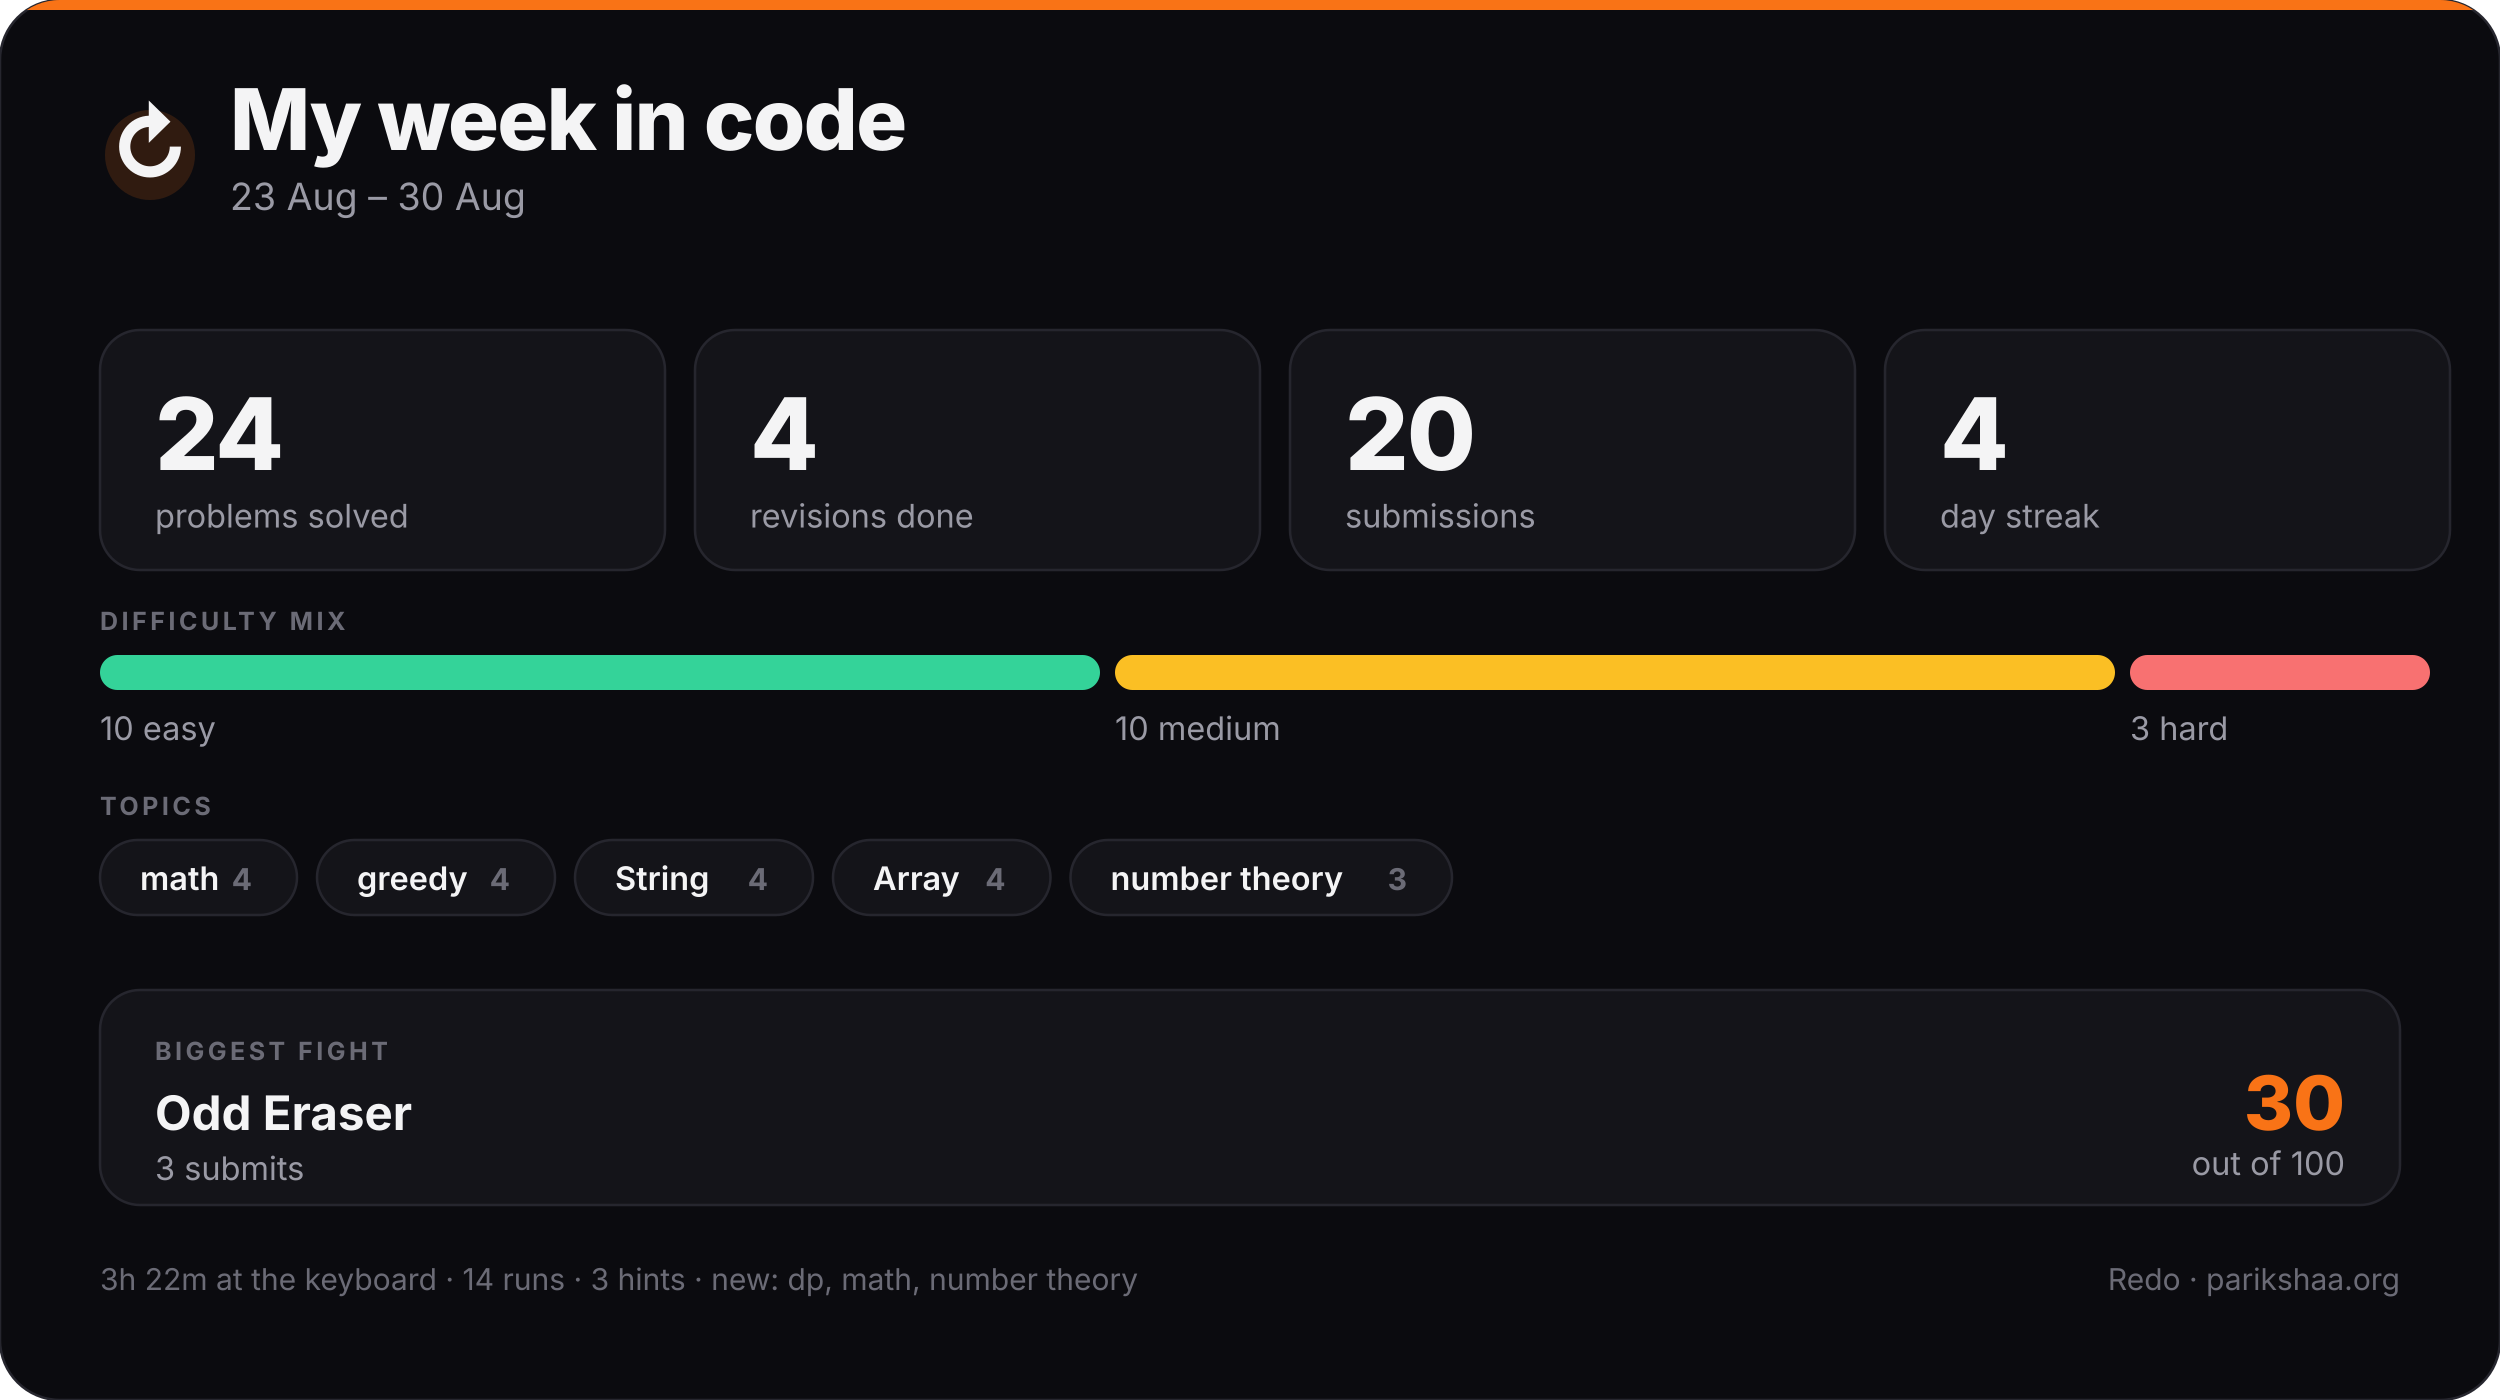
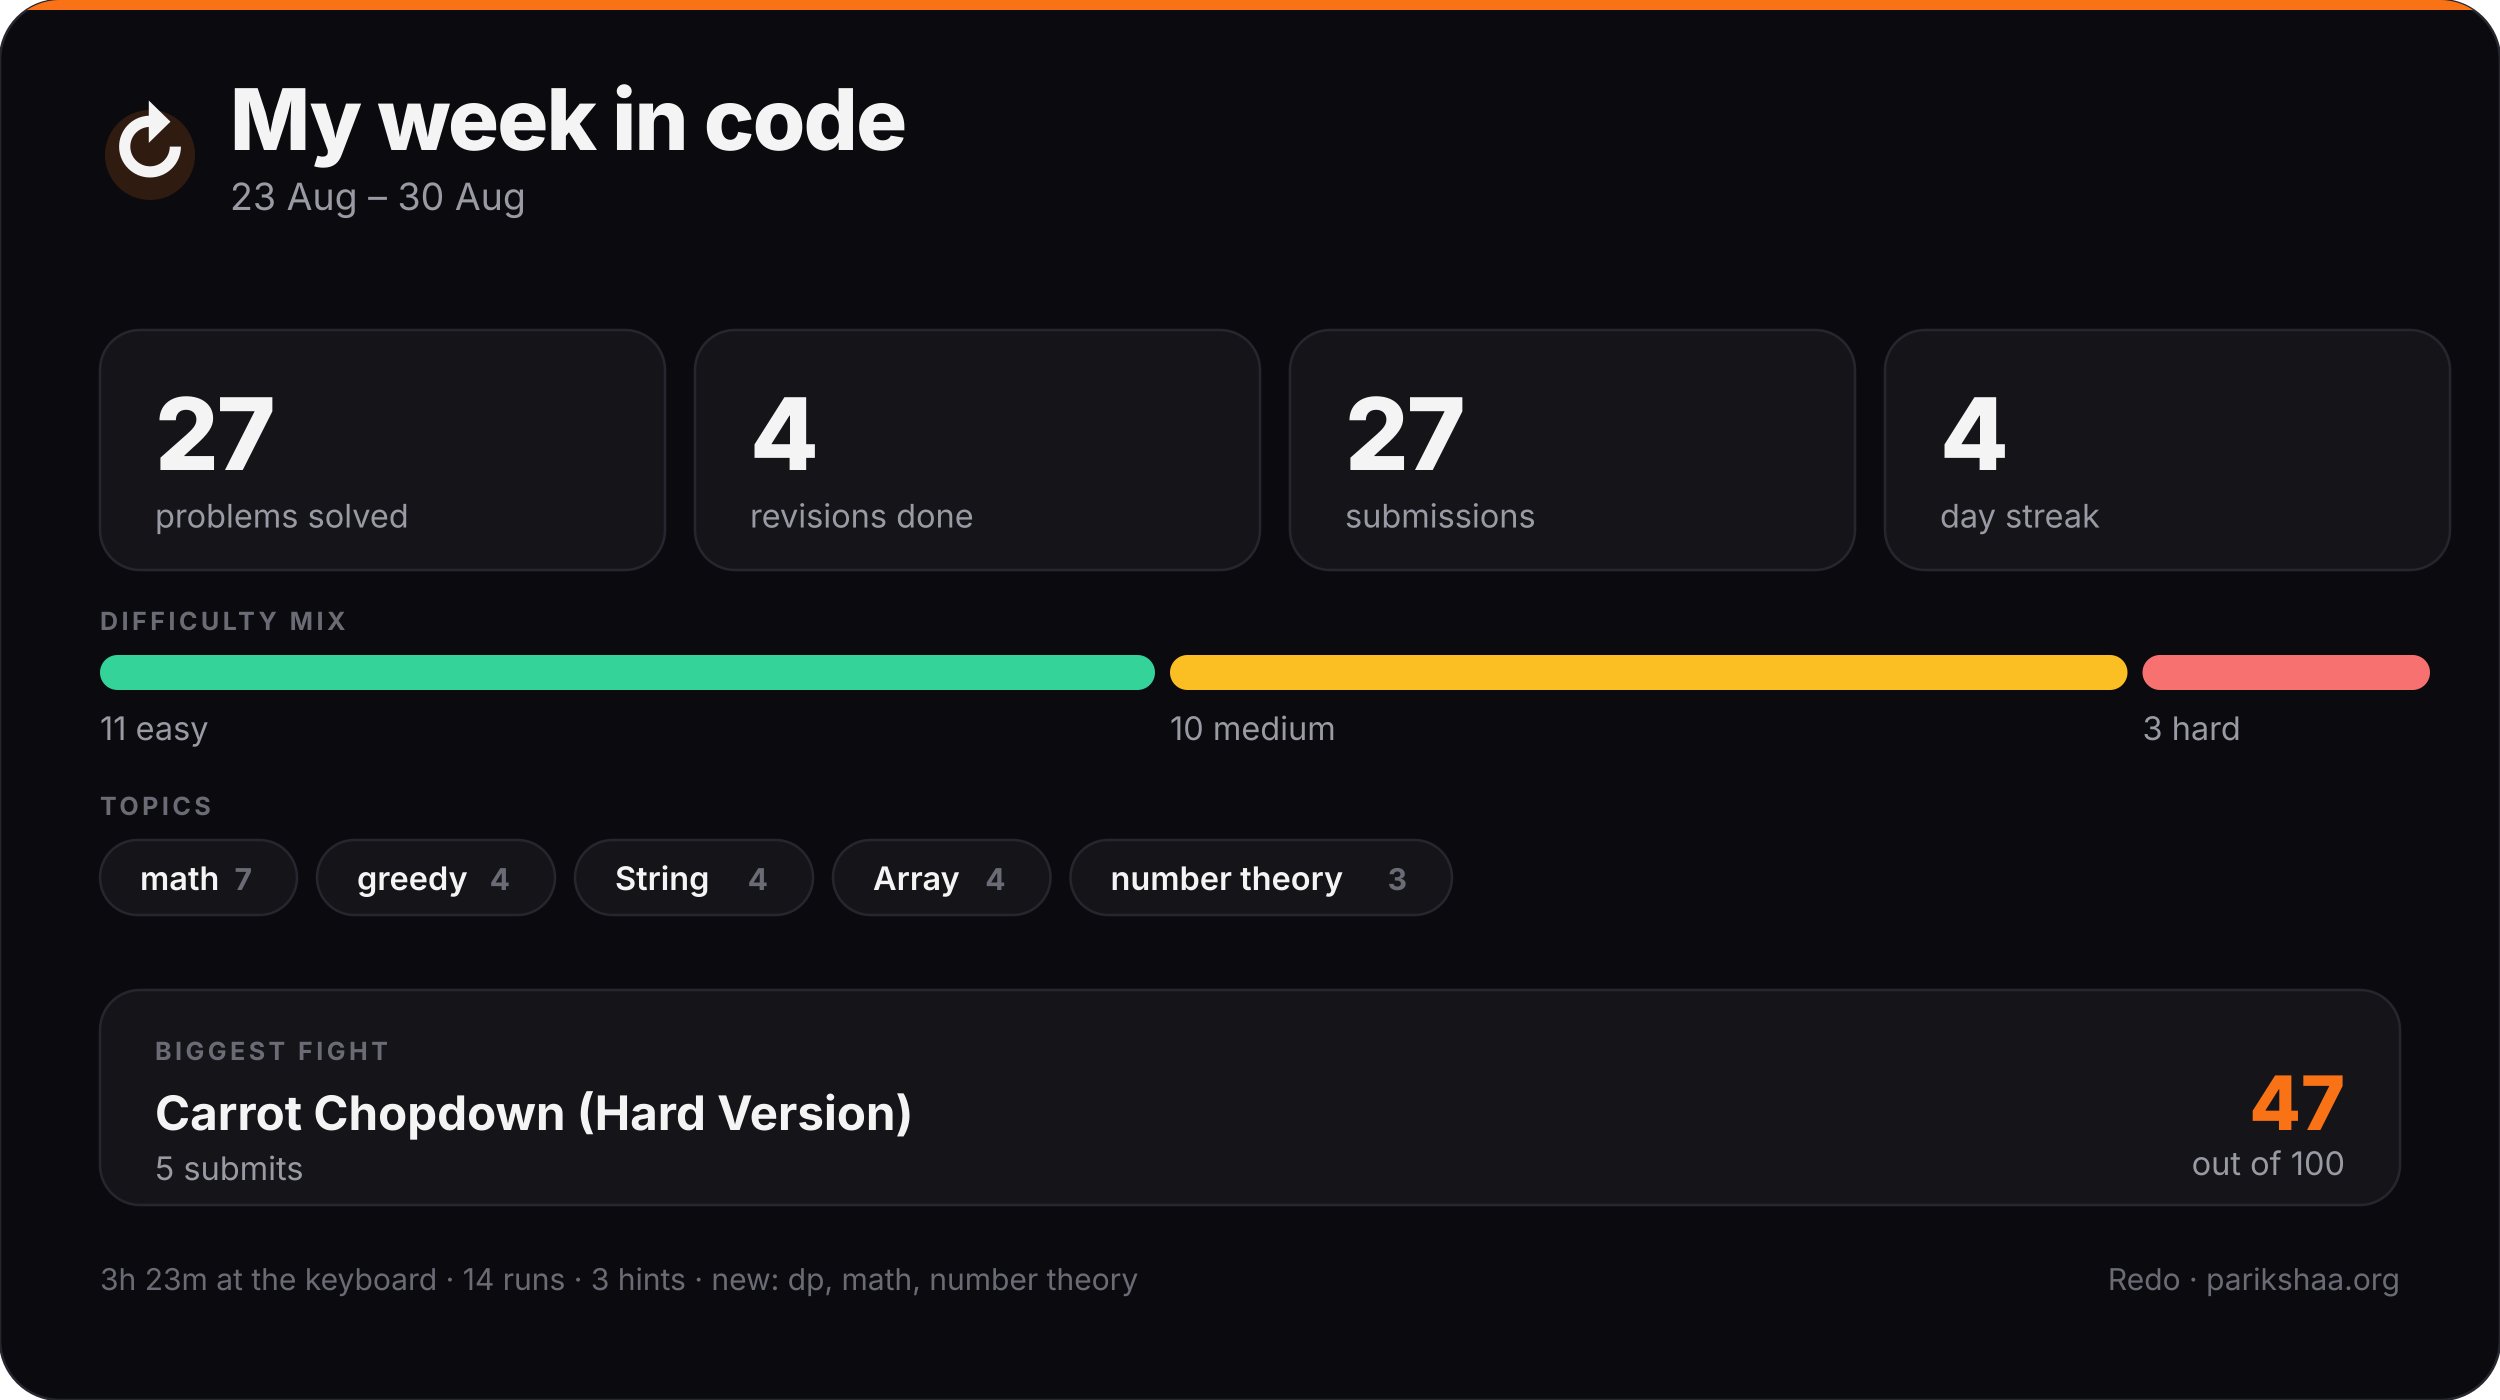
<svg xmlns="http://www.w3.org/2000/svg" width="1000" height="560" viewBox="0 0 1000 560" role="img" aria-label="Week in code">
  <style>
    text { font-family: -apple-system, BlinkMacSystemFont, "Segoe UI", Inter, sans-serif; }
    .title { fill: #f4f4f5; font-size: 34px; font-weight: 800; letter-spacing: -0.02em; }
    .sub { fill: #9a9aa5; font-size: 15px; }
    .big { fill: #f4f4f5; font-size: 40px; font-weight: 800; letter-spacing: -0.02em; }
    .small { fill: #9a9aa5; font-size: 13px; }
    .label { fill: #6b6b76; font-size: 10px; letter-spacing: 0.14em; font-weight: 700; }
    .chip { fill: #f4f4f5; font-size: 13px; font-weight: 600; }
    .chipCount { fill: #6b6b76; font-size: 12px; font-weight: 700; }
    .fightTitle { fill: #f4f4f5; font-size: 19px; font-weight: 700; }
    .fightScore { fill: #f97316; font-size: 30px; font-weight: 800; }
    .foot { fill: #6b6b76; font-size: 12px; }
    .rise { animation: rise 620ms cubic-bezier(.2,.8,.2,1) both; }
    @keyframes rise { from { opacity: 0; transform: translateY(8px); } to { opacity: 1; transform: none; } }
    @media (prefers-reduced-motion: reduce) { .rise { animation: none; } }
  </style>
  <defs>
    <clipPath id="card">
      <rect width="1000" height="560" rx="24" />
    </clipPath>
  </defs>
  <rect width="1000" height="560" rx="24" fill="#0b0b0f" stroke="#26262e" />
  <rect x="0" y="0" width="1000" height="4" fill="#f97316" clip-path="url(#card)" />
  <circle cx="60" cy="62" r="18" fill="#f97316" opacity="0.16" />
  <text x="60" y="71" class="title" fill="#f97316" text-anchor="middle" font-size="24">↻</text>
  <text x="92" y="60" class="title">My week in code</text>
  <text x="92" y="84" class="sub">23 Aug – 30 Aug</text>
  <g class="rise" style="animation-delay:0s">
    <rect x="40" y="132" width="226" height="96" rx="16" fill="#141419" stroke="#26262e" />
-     <text x="62" y="188" class="big">24</text>
+     <text x="62" y="188" class="big">27</text>
    <text x="62" y="211" class="small">problems solved</text>
  </g>
  <g class="rise" style="animation-delay:0.07s">
    <rect x="278" y="132" width="226" height="96" rx="16" fill="#141419" stroke="#26262e" />
    <text x="300" y="188" class="big">4</text>
    <text x="300" y="211" class="small">revisions done</text>
  </g>
  <g class="rise" style="animation-delay:0.14s">
    <rect x="516" y="132" width="226" height="96" rx="16" fill="#141419" stroke="#26262e" />
-     <text x="538" y="188" class="big">20</text>
+     <text x="538" y="188" class="big">27</text>
    <text x="538" y="211" class="small">submissions</text>
  </g>
  <g class="rise" style="animation-delay:0.21s">
    <rect x="754" y="132" width="226" height="96" rx="16" fill="#141419" stroke="#26262e" />
    <text x="776" y="188" class="big">4</text>
    <text x="776" y="211" class="small">day streak</text>
  </g>
  <text x="40" y="252" class="label">DIFFICULTY MIX</text>
-   <rect x="40" y="262" width="400" height="14" rx="7" fill="#34d399" />
-   <text x="40" y="296" class="small" fill="#34d399">10 easy</text>
-   <rect x="446" y="262" width="400" height="14" rx="7" fill="#fbbf24" />
-   <text x="446" y="296" class="small" fill="#fbbf24">10 medium</text>
-   <rect x="852" y="262" width="120" height="14" rx="7" fill="#f87171" />
-   <text x="852" y="296" class="small" fill="#f87171">3 hard</text>
+   <rect x="40" y="262" width="422" height="14" rx="7" fill="#34d399" />
+   <text x="40" y="296" class="small" fill="#34d399">11 easy</text>
+   <rect x="468" y="262" width="383" height="14" rx="7" fill="#fbbf24" />
+   <text x="468" y="296" class="small" fill="#fbbf24">10 medium</text>
+   <rect x="857" y="262" width="115" height="14" rx="7" fill="#f87171" />
+   <text x="857" y="296" class="small" fill="#f87171">3 hard</text>
  <text x="40" y="326" class="label">TOPICS</text>
  <g class="rise">
    <rect x="40" y="336" width="78.8" height="30" rx="15" fill="#141419" stroke="#26262e" />
    <text x="56" y="356" class="chip">math</text>
-     <text x="100.8" y="356" class="chipCount" text-anchor="end">4</text>
+     <text x="100.8" y="356" class="chipCount" text-anchor="end">7</text>
  </g>
  <g class="rise">
    <rect x="126.8" y="336" width="95.2" height="30" rx="15" fill="#141419" stroke="#26262e" />
    <text x="142.8" y="356" class="chip">greedy</text>
    <text x="204" y="356" class="chipCount" text-anchor="end">4</text>
  </g>
  <g class="rise">
    <rect x="230" y="336" width="95.2" height="30" rx="15" fill="#141419" stroke="#26262e" />
    <text x="246" y="356" class="chip">String</text>
    <text x="307.2" y="356" class="chipCount" text-anchor="end">4</text>
  </g>
  <g class="rise">
    <rect x="333.2" y="336" width="87" height="30" rx="15" fill="#141419" stroke="#26262e" />
    <text x="349.2" y="356" class="chip">Array</text>
    <text x="402.2" y="356" class="chipCount" text-anchor="end">4</text>
  </g>
  <g class="rise">
    <rect x="428.2" y="336" width="152.6" height="30" rx="15" fill="#141419" stroke="#26262e" />
    <text x="444.2" y="356" class="chip">number theory</text>
    <text x="562.8" y="356" class="chipCount" text-anchor="end">3</text>
  </g>
  <g class="rise" style="animation-delay:.25s">
    <rect x="40" y="396" width="920" height="86" rx="16" fill="#141419" stroke="#26262e" />
    <text x="62" y="424" class="label">BIGGEST FIGHT</text>
-     <text x="62" y="452" class="fightTitle">Odd Eraser</text>
-     <text x="62" y="472" class="small">3 submits</text>
-     <text x="938" y="452" class="fightScore" text-anchor="end">30</text>
+     <text x="62" y="452" class="fightTitle">Carrot Chopdown (Hard Version)</text>
+     <text x="62" y="472" class="small">5 submits</text>
+     <text x="938" y="452" class="fightScore" text-anchor="end">47</text>
    <text x="938" y="470" class="small" text-anchor="end">out of 100</text>
  </g>
-   <text x="40" y="516" class="foot">3h 22m at the keyboard · 14 runs · 3 hints · new: dp, math, number theory</text>
+   <text x="40" y="516" class="foot">3h 23m at the keyboard · 14 runs · 3 hints · new: dp, math, number theory</text>
  <text x="960" y="516" class="foot" text-anchor="end">Redo · parikshaa.org</text>
</svg>
